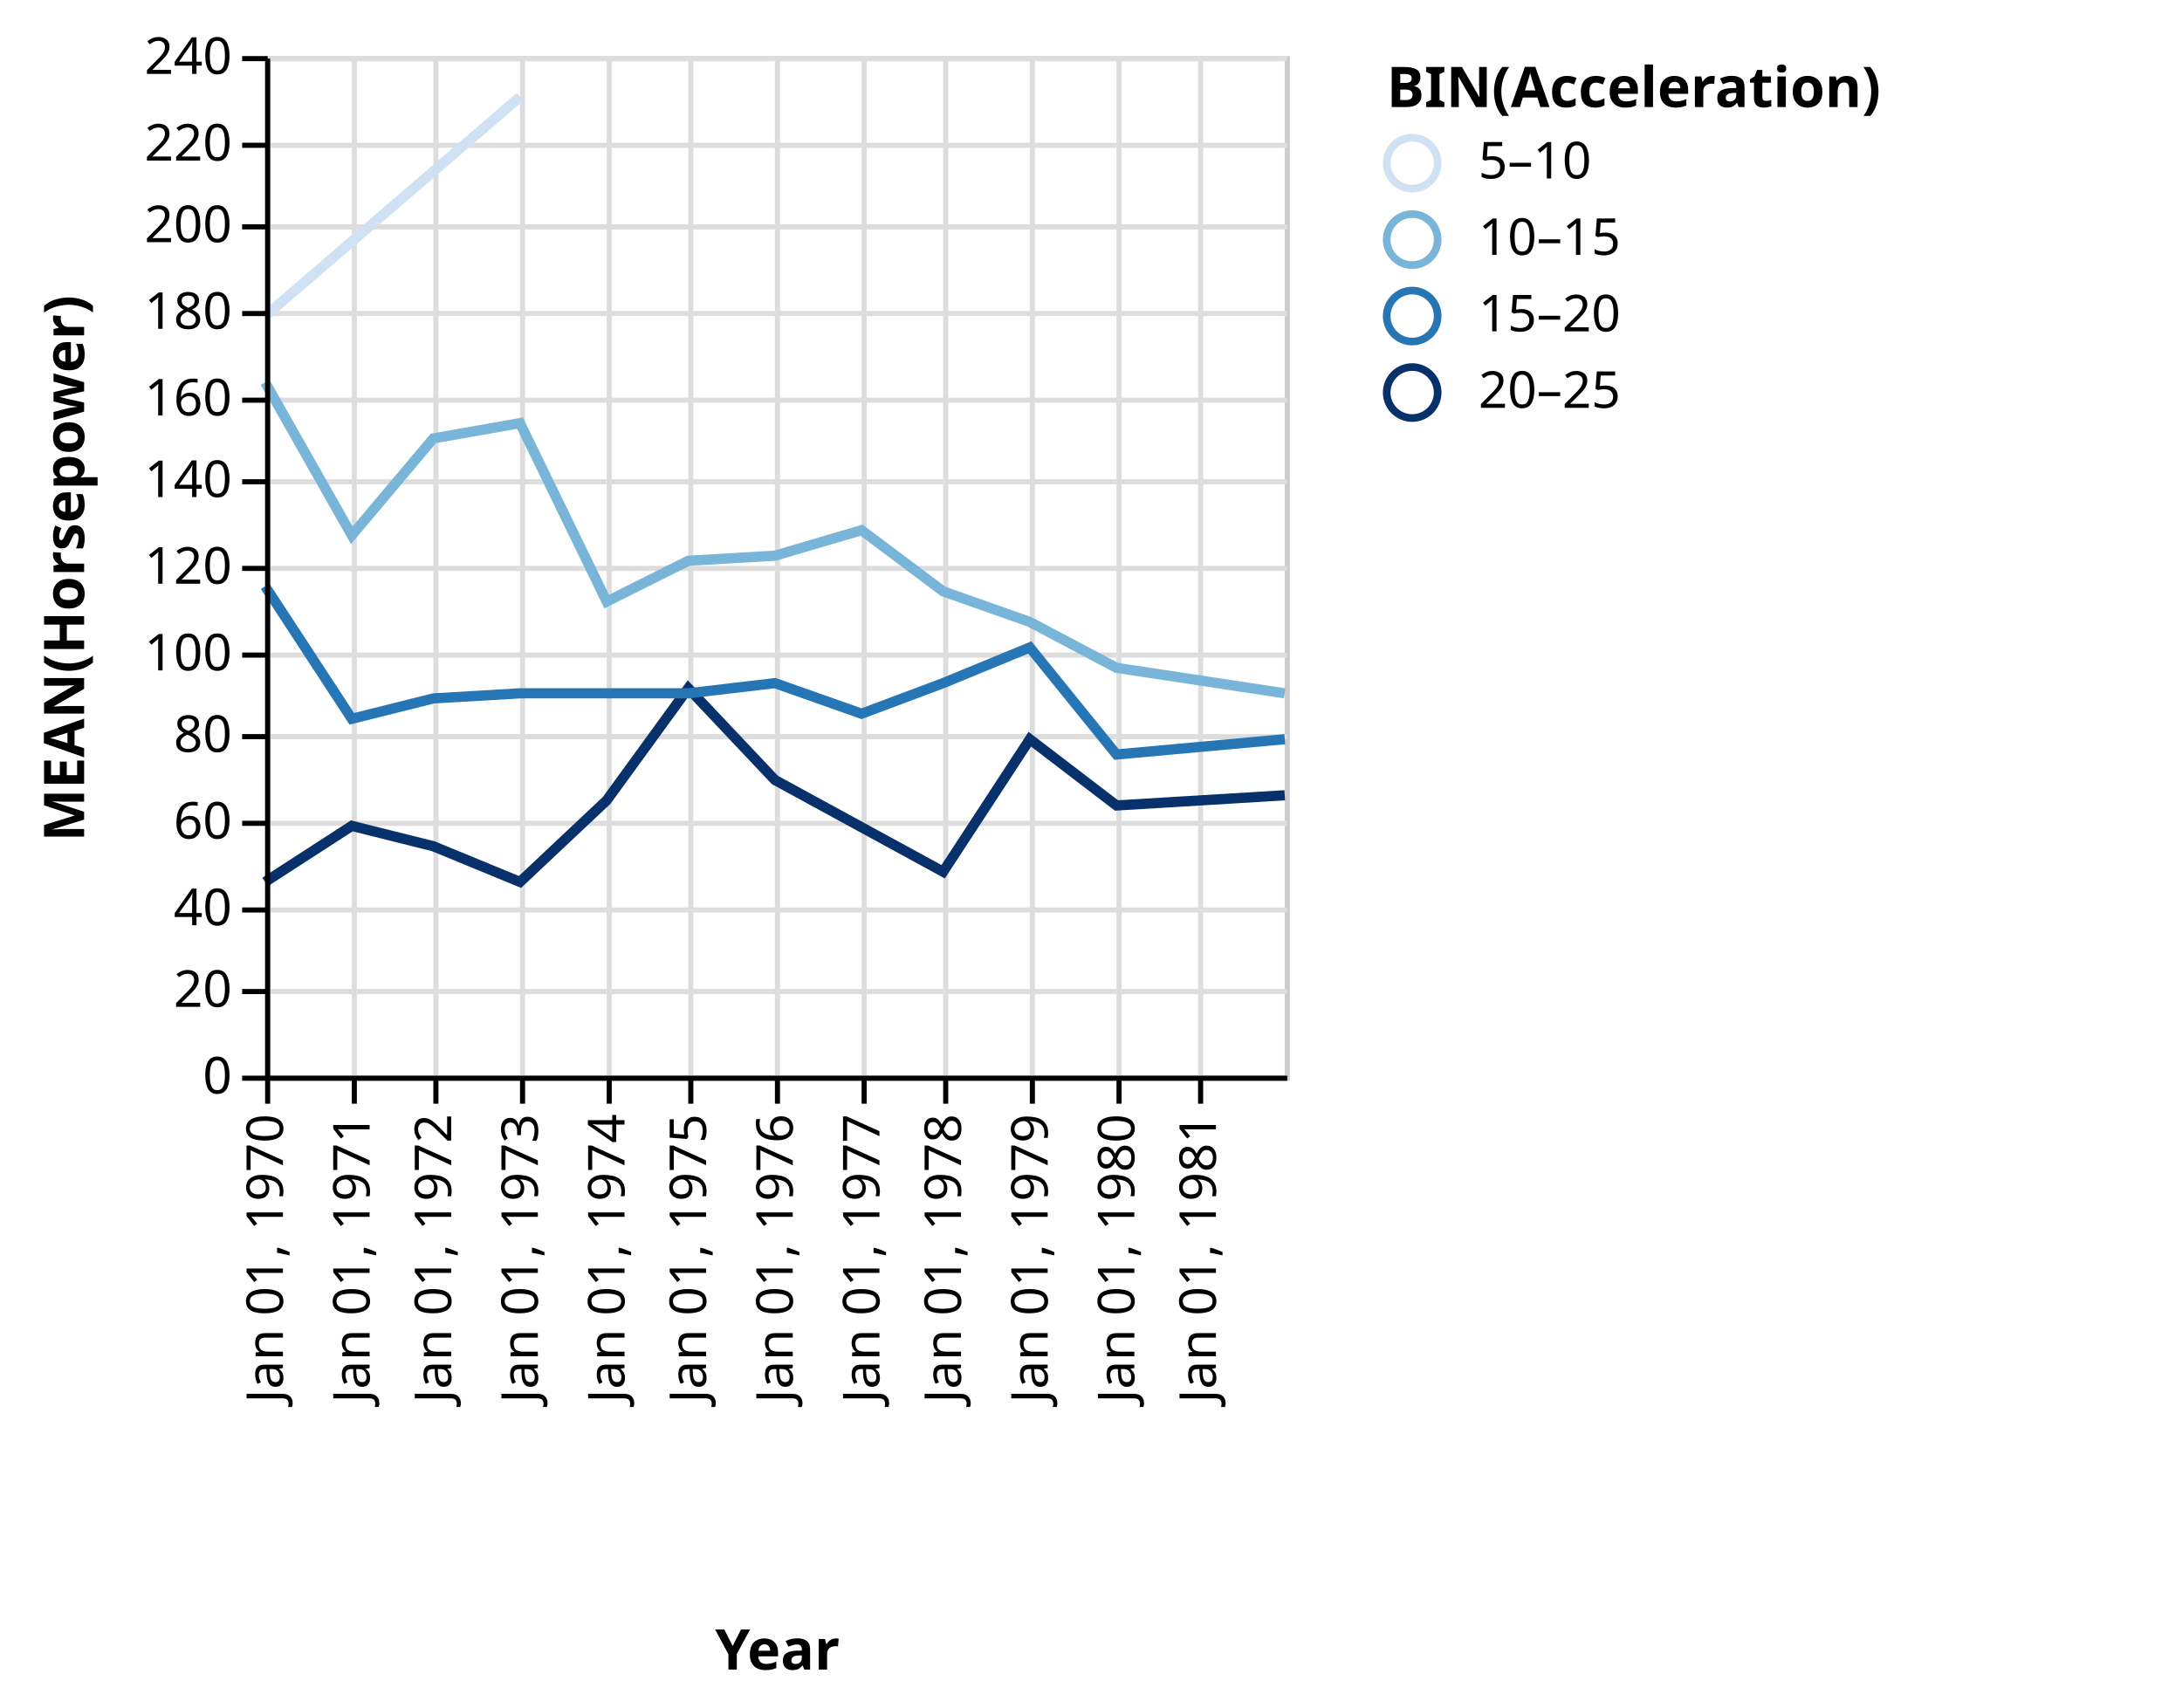
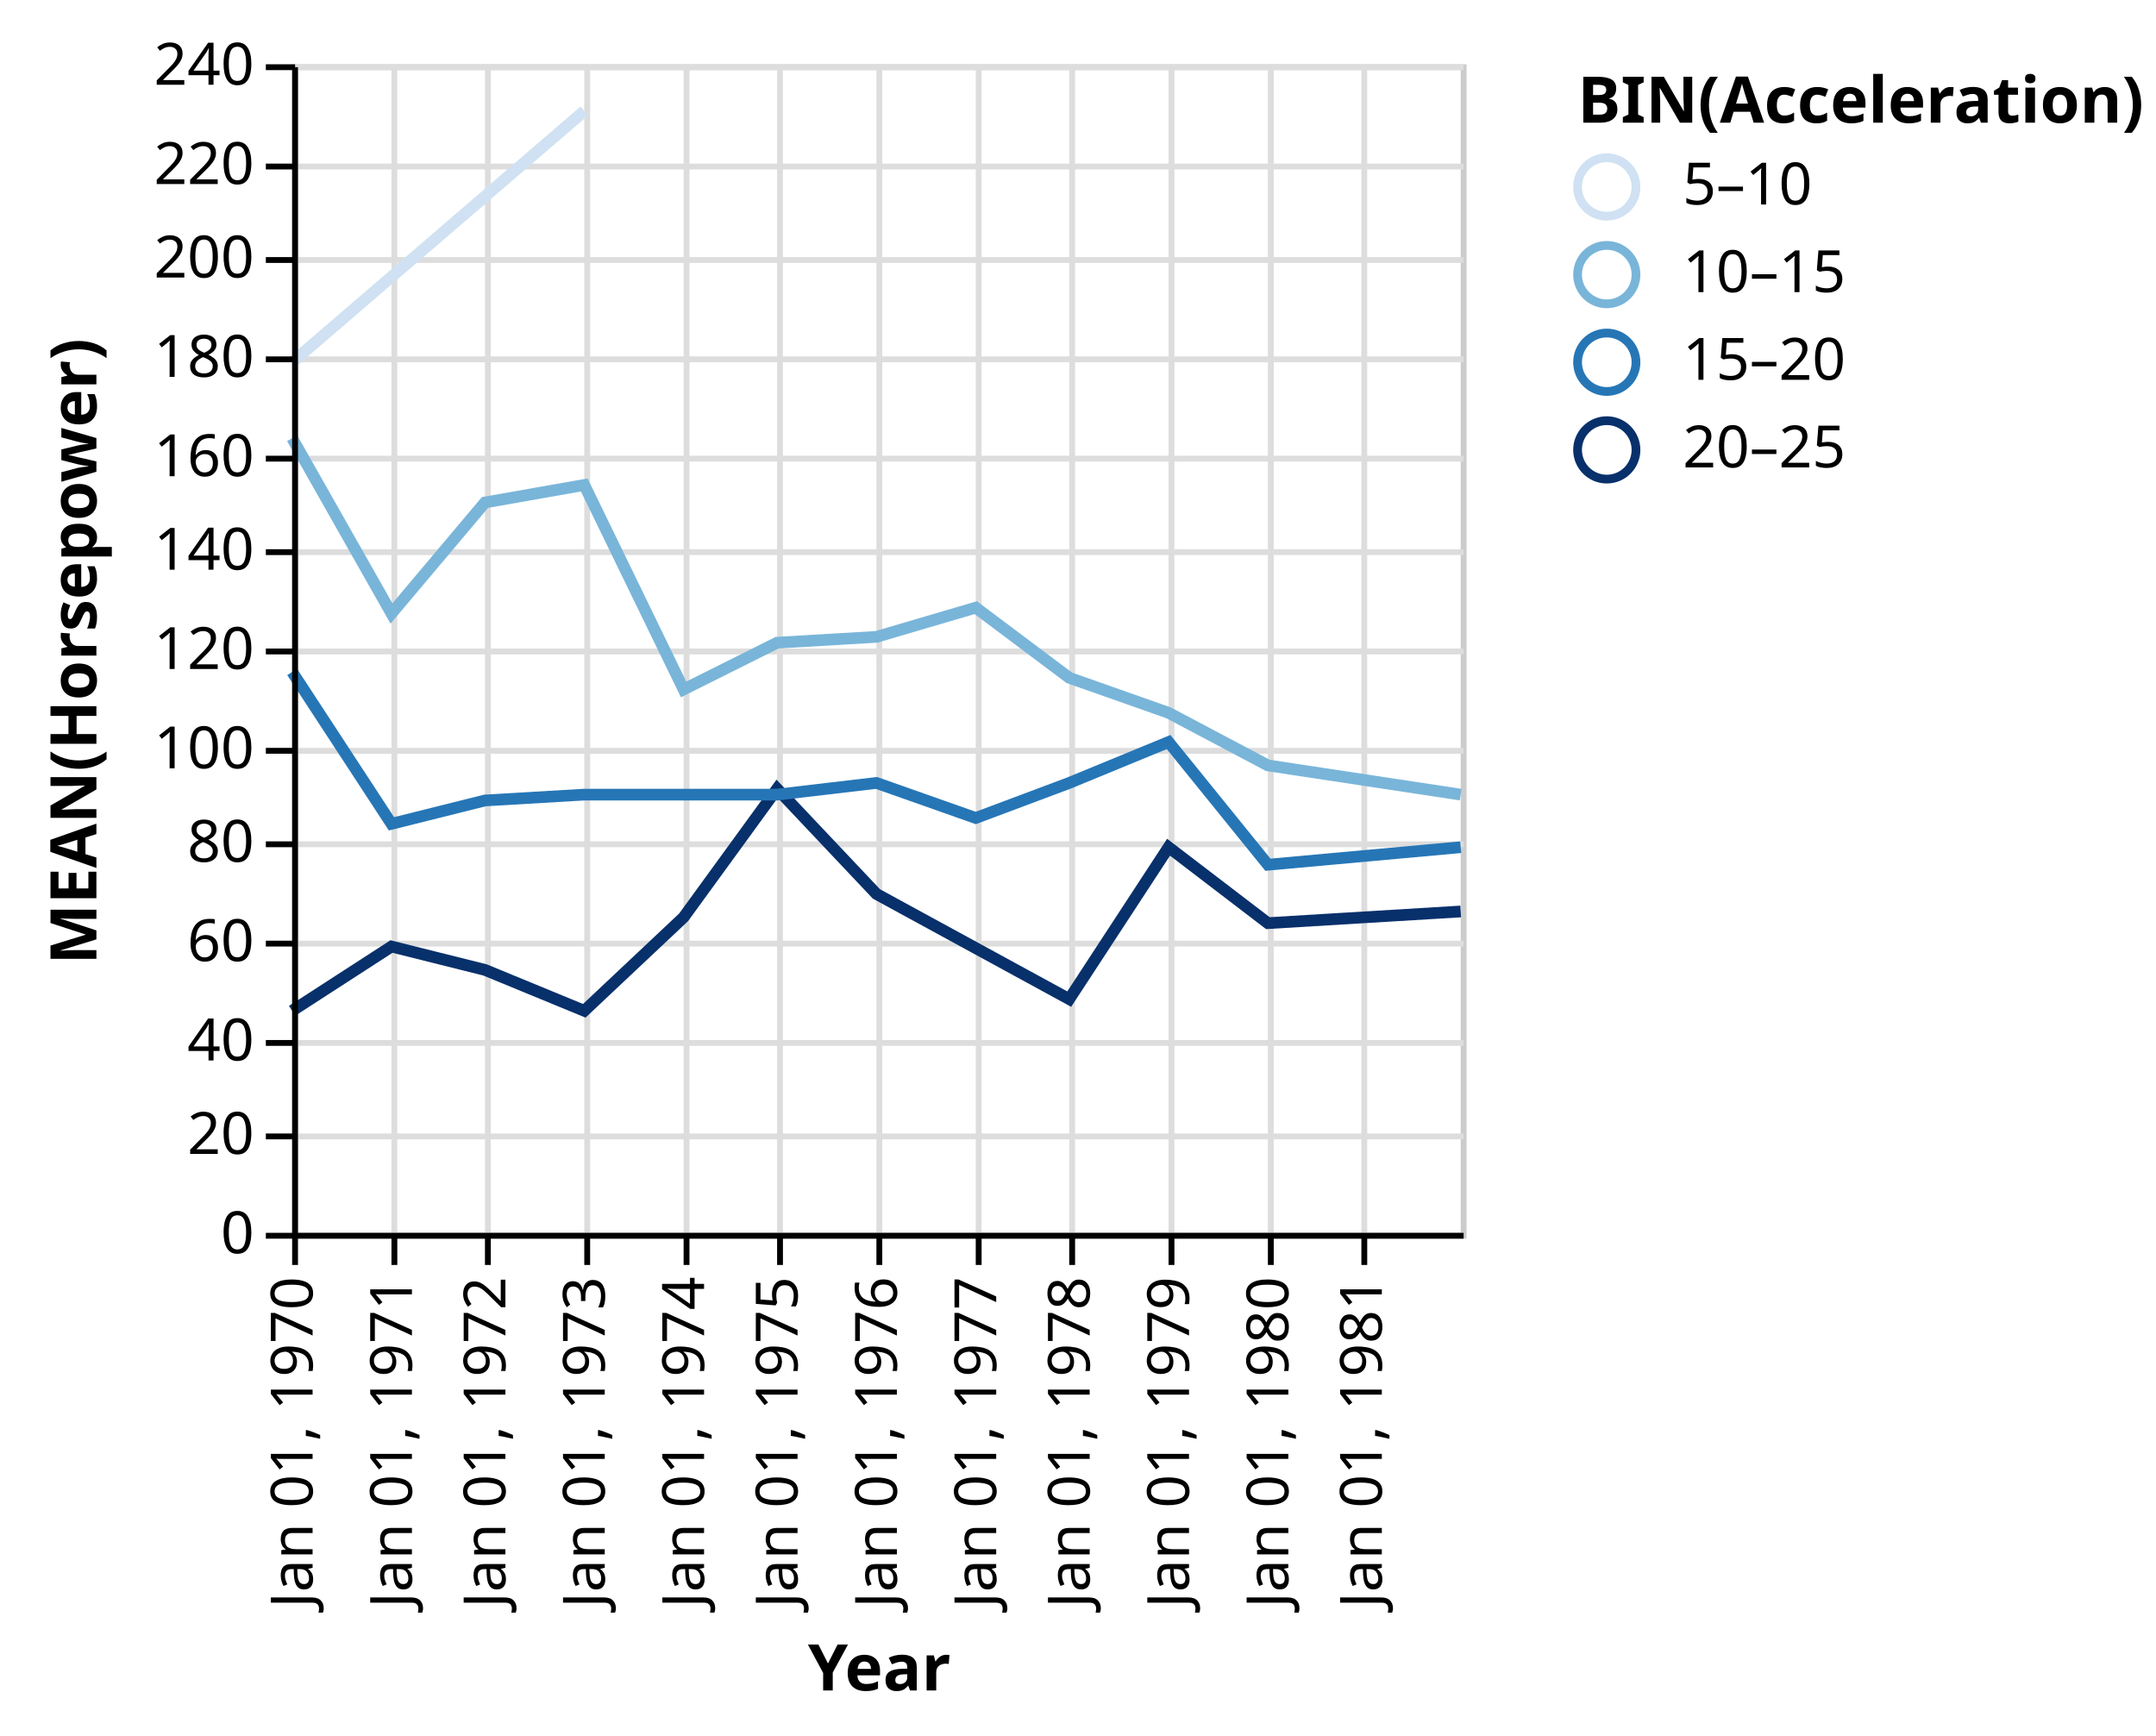
- <svg xmlns="http://www.w3.org/2000/svg" class="marks" width="428" height="335" viewBox="0 0 428 335" version="1.1">
-   <g transform="translate(52,11)">
+ <svg xmlns="http://www.w3.org/2000/svg" class="marks" width="369" height="297" viewBox="0 0 369 297" version="1.1">
+   <g transform="translate(50,11)">
    <g class="mark-group role-frame root">
      <g transform="translate(0,0)">
        <path class="background" d="M0.5,0.5h200v200h-200Z" style="fill: transparent; stroke: #ccc;" />
        <g>
          <g class="mark-group role-axis">
            <g transform="translate(0.5,200.5)">
              <path class="background" d="M0,0h0v0h0Z" style="pointer-events: none; fill: none;" />
              <g>
                <g class="mark-rule role-axis-grid" style="pointer-events: none;">
                  <line transform="translate(0,-200)" x2="0" y2="200" style="fill: none; stroke: #ddd; stroke-width: 1; stroke-dasharray: ; opacity: 1;" />
                  <line transform="translate(17,-200)" x2="0" y2="200" style="fill: none; stroke: #ddd; stroke-width: 1; stroke-dasharray: ; opacity: 1;" />
                  <line transform="translate(33,-200)" x2="0" y2="200" style="fill: none; stroke: #ddd; stroke-width: 1; stroke-dasharray: ; opacity: 1;" />
                  <line transform="translate(50,-200)" x2="0" y2="200" style="fill: none; stroke: #ddd; stroke-width: 1; stroke-dasharray: ; opacity: 1;" />
                  <line transform="translate(67,-200)" x2="0" y2="200" style="fill: none; stroke: #ddd; stroke-width: 1; stroke-dasharray: ; opacity: 1;" />
                  <line transform="translate(83,-200)" x2="0" y2="200" style="fill: none; stroke: #ddd; stroke-width: 1; stroke-dasharray: ; opacity: 1;" />
                  <line transform="translate(100,-200)" x2="0" y2="200" style="fill: none; stroke: #ddd; stroke-width: 1; stroke-dasharray: ; opacity: 1;" />
                  <line transform="translate(117,-200)" x2="0" y2="200" style="fill: none; stroke: #ddd; stroke-width: 1; stroke-dasharray: ; opacity: 1;" />
                  <line transform="translate(133,-200)" x2="0" y2="200" style="fill: none; stroke: #ddd; stroke-width: 1; stroke-dasharray: ; opacity: 1;" />
                  <line transform="translate(150,-200)" x2="0" y2="200" style="fill: none; stroke: #ddd; stroke-width: 1; stroke-dasharray: ; opacity: 1;" />
                  <line transform="translate(167,-200)" x2="0" y2="200" style="fill: none; stroke: #ddd; stroke-width: 1; stroke-dasharray: ; opacity: 1;" />
                  <line transform="translate(183,-200)" x2="0" y2="200" style="fill: none; stroke: #ddd; stroke-width: 1; stroke-dasharray: ; opacity: 1;" />
                </g>
              </g>
            </g>
          </g>
          <g class="mark-group role-axis">
            <g transform="translate(0.5,0.5)">
              <path class="background" d="M0,0h0v0h0Z" style="pointer-events: none; fill: none;" />
              <g>
                <g class="mark-rule role-axis-grid" style="pointer-events: none;">
                  <line transform="translate(0,200)" x2="200" y2="0" style="fill: none; stroke: #ddd; stroke-width: 1; stroke-dasharray: ; opacity: 1;" />
                  <line transform="translate(0,183)" x2="200" y2="0" style="fill: none; stroke: #ddd; stroke-width: 1; stroke-dasharray: ; opacity: 1;" />
                  <line transform="translate(0,167)" x2="200" y2="0" style="fill: none; stroke: #ddd; stroke-width: 1; stroke-dasharray: ; opacity: 1;" />
                  <line transform="translate(0,150)" x2="200" y2="0" style="fill: none; stroke: #ddd; stroke-width: 1; stroke-dasharray: ; opacity: 1;" />
                  <line transform="translate(0,133)" x2="200" y2="0" style="fill: none; stroke: #ddd; stroke-width: 1; stroke-dasharray: ; opacity: 1;" />
                  <line transform="translate(0,117)" x2="200" y2="0" style="fill: none; stroke: #ddd; stroke-width: 1; stroke-dasharray: ; opacity: 1;" />
                  <line transform="translate(0,100)" x2="200" y2="0" style="fill: none; stroke: #ddd; stroke-width: 1; stroke-dasharray: ; opacity: 1;" />
                  <line transform="translate(0,83)" x2="200" y2="0" style="fill: none; stroke: #ddd; stroke-width: 1; stroke-dasharray: ; opacity: 1;" />
                  <line transform="translate(0,67)" x2="200" y2="0" style="fill: none; stroke: #ddd; stroke-width: 1; stroke-dasharray: ; opacity: 1;" />
                  <line transform="translate(0,50)" x2="200" y2="0" style="fill: none; stroke: #ddd; stroke-width: 1; stroke-dasharray: ; opacity: 1;" />
                  <line transform="translate(0,33)" x2="200" y2="0" style="fill: none; stroke: #ddd; stroke-width: 1; stroke-dasharray: ; opacity: 1;" />
                  <line transform="translate(0,17)" x2="200" y2="0" style="fill: none; stroke: #ddd; stroke-width: 1; stroke-dasharray: ; opacity: 1;" />
                  <line transform="translate(0,0)" x2="200" y2="0" style="fill: none; stroke: #ddd; stroke-width: 1; stroke-dasharray: ; opacity: 1;" />
                </g>
              </g>
            </g>
          </g>
          <g class="mark-group role-scope pathgroup">
            <g transform="translate(0,0)">
              <path class="background" d="M0,0h200v200h-200Z" style="fill: none;" />
              <g>
                <g class="mark-line role-mark marks">
                  <path d="M200,145L167,147L150,134L133,160L100,142L83,124L67,146L50,162L33,155L17,151L0,162" style="fill: none; stroke: rgb(8, 48, 107); stroke-width: 2;" />
                </g>
              </g>
            </g>
            <g transform="translate(0,0)">
              <path class="background" d="M0,0h200v200h-200Z" style="fill: none;" />
              <g>
                <g class="mark-line role-mark marks">
                  <path d="M200,134L167,137L150,116L133,123L117,129L100,123L83,125L67,125L50,125L33,126L17,130L0,104" style="fill: none; stroke: rgb(38, 118, 182); stroke-width: 2;" />
                </g>
              </g>
            </g>
            <g transform="translate(0,0)">
              <path class="background" d="M0,0h200v200h-200Z" style="fill: none;" />
              <g>
                <g class="mark-line role-mark marks">
                  <path d="M200,125L167,120L150,111L133,105L117,93L100,98L83,99L67,107L50,72L33,75L17,94L0,64" style="fill: none; stroke: rgb(121, 181, 217); stroke-width: 2;" />
                </g>
              </g>
            </g>
            <g transform="translate(0,0)">
              <path class="background" d="M0,0h200v200h-200Z" style="fill: none;" />
              <g>
                <g class="mark-line role-mark marks">
                  <path d="M50,8L0,51" style="fill: none; stroke: rgb(207, 225, 242); stroke-width: 2;" />
                </g>
              </g>
            </g>
          </g>
          <g class="mark-group role-legend">
            <g transform="translate(220,0)">
-               <path class="background" d="M0,0h151v72h-151Z" style="pointer-events: none; fill: none;" />
+               <path class="background" d="M0,0h94v72h-94Z" style="pointer-events: none; fill: none;" />
              <g>
                <g class="mark-group role-legend-entry">
                  <g transform="translate(0,16)">
                    <path class="background" d="M0,0h0v0h0Z" style="pointer-events: none; fill: none;" />
                    <g>
                      <g class="mark-symbol role-legend-symbol" style="pointer-events: none;">
                        <path transform="translate(5,5)" d="M5,0A5,5,0,1,1,-5,0A5,5,0,1,1,5,0" style="fill: none; stroke: rgb(207, 225, 242); stroke-width: 1.5; opacity: 1;" />
                        <path transform="translate(5,20)" d="M5,0A5,5,0,1,1,-5,0A5,5,0,1,1,5,0" style="fill: none; stroke: rgb(121, 181, 217); stroke-width: 1.5; opacity: 1;" />
                        <path transform="translate(5,35)" d="M5,0A5,5,0,1,1,-5,0A5,5,0,1,1,5,0" style="fill: none; stroke: rgb(38, 118, 182); stroke-width: 1.5; opacity: 1;" />
                        <path transform="translate(5,50)" d="M5,0A5,5,0,1,1,-5,0A5,5,0,1,1,5,0" style="fill: none; stroke: rgb(8, 48, 107); stroke-width: 1.5; opacity: 1;" />
                      </g>
                      <g class="mark-text role-legend-label" style="pointer-events: none;">
                        <text text-anchor="start" transform="translate(18,8)" style="font: 10px sans-serif; fill: #000; opacity: 1;">5–10</text>
                        <text text-anchor="start" transform="translate(18,23)" style="font: 10px sans-serif; fill: #000; opacity: 1;">10–15</text>
                        <text text-anchor="start" transform="translate(18,38)" style="font: 10px sans-serif; fill: #000; opacity: 1;">15–20</text>
                        <text text-anchor="start" transform="translate(18,53)" style="font: 10px sans-serif; fill: #000; opacity: 1;">20–25</text>
                      </g>
                    </g>
                  </g>
                </g>
                <g class="mark-text role-legend-title" style="pointer-events: none;">
                  <text text-anchor="start" transform="translate(0,10)" style="font: bold 11px sans-serif; fill: #000; opacity: 1;">BIN(Acceleration)</text>
                </g>
              </g>
            </g>
          </g>
          <g class="mark-group role-axis">
            <g transform="translate(0.5,200.5)">
              <path class="background" d="M0,0h0v0h0Z" style="pointer-events: none; fill: none;" />
              <g>
                <g class="mark-rule role-axis-tick" style="pointer-events: none;">
                  <line transform="translate(0,0)" x2="0" y2="5" style="fill: none; stroke: #000; stroke-width: 1; opacity: 1;" />
                  <line transform="translate(17,0)" x2="0" y2="5" style="fill: none; stroke: #000; stroke-width: 1; opacity: 1;" />
                  <line transform="translate(33,0)" x2="0" y2="5" style="fill: none; stroke: #000; stroke-width: 1; opacity: 1;" />
                  <line transform="translate(50,0)" x2="0" y2="5" style="fill: none; stroke: #000; stroke-width: 1; opacity: 1;" />
                  <line transform="translate(67,0)" x2="0" y2="5" style="fill: none; stroke: #000; stroke-width: 1; opacity: 1;" />
                  <line transform="translate(83,0)" x2="0" y2="5" style="fill: none; stroke: #000; stroke-width: 1; opacity: 1;" />
                  <line transform="translate(100,0)" x2="0" y2="5" style="fill: none; stroke: #000; stroke-width: 1; opacity: 1;" />
                  <line transform="translate(117,0)" x2="0" y2="5" style="fill: none; stroke: #000; stroke-width: 1; opacity: 1;" />
                  <line transform="translate(133,0)" x2="0" y2="5" style="fill: none; stroke: #000; stroke-width: 1; opacity: 1;" />
                  <line transform="translate(150,0)" x2="0" y2="5" style="fill: none; stroke: #000; stroke-width: 1; opacity: 1;" />
                  <line transform="translate(167,0)" x2="0" y2="5" style="fill: none; stroke: #000; stroke-width: 1; opacity: 1;" />
                  <line transform="translate(183,0)" x2="0" y2="5" style="fill: none; stroke: #000; stroke-width: 1; opacity: 1;" />
                </g>
                <g class="mark-text role-axis-label" style="pointer-events: none;">
                  <text text-anchor="end" transform="translate(0,7) rotate(270) translate(0,3)" style="font: 10px sans-serif; fill: #000; opacity: 1;">Jan 01, 1970</text>
                  <text text-anchor="end" transform="translate(17,7) rotate(270) translate(0,3)" style="font: 10px sans-serif; fill: #000; opacity: 1;">Jan 01, 1971</text>
                  <text text-anchor="end" transform="translate(33,7) rotate(270) translate(0,3)" style="font: 10px sans-serif; fill: #000; opacity: 1;">Jan 01, 1972</text>
                  <text text-anchor="end" transform="translate(50,7) rotate(270) translate(0,3)" style="font: 10px sans-serif; fill: #000; opacity: 1;">Jan 01, 1973</text>
                  <text text-anchor="end" transform="translate(67,7) rotate(270) translate(0,3)" style="font: 10px sans-serif; fill: #000; opacity: 1;">Jan 01, 1974</text>
                  <text text-anchor="end" transform="translate(83,7) rotate(270) translate(0,3)" style="font: 10px sans-serif; fill: #000; opacity: 1;">Jan 01, 1975</text>
                  <text text-anchor="end" transform="translate(100,7) rotate(270) translate(0,3)" style="font: 10px sans-serif; fill: #000; opacity: 1;">Jan 01, 1976</text>
                  <text text-anchor="end" transform="translate(117,7) rotate(270) translate(0,3)" style="font: 10px sans-serif; fill: #000; opacity: 1;">Jan 01, 1977</text>
                  <text text-anchor="end" transform="translate(133,7) rotate(270) translate(0,3)" style="font: 10px sans-serif; fill: #000; opacity: 1;">Jan 01, 1978</text>
                  <text text-anchor="end" transform="translate(150,7) rotate(270) translate(0,3)" style="font: 10px sans-serif; fill: #000; opacity: 1;">Jan 01, 1979</text>
                  <text text-anchor="end" transform="translate(167,7) rotate(270) translate(0,3)" style="font: 10px sans-serif; fill: #000; opacity: 1;">Jan 01, 1980</text>
                  <text text-anchor="end" transform="translate(183,7) rotate(270) translate(0,3)" style="font: 10px sans-serif; fill: #000; opacity: 1;">Jan 01, 1981</text>
                </g>
                <g class="mark-rule role-axis-domain" style="pointer-events: none;">
                  <line transform="translate(0,0)" x2="200" y2="0" style="fill: none; stroke: #000; stroke-width: 1; opacity: 1;" />
                </g>
                <g class="mark-text role-axis-title" style="pointer-events: none;">
-                   <text text-anchor="middle" transform="translate(100,116)" style="font: bold 11px sans-serif; fill: #000; opacity: 1;">Year</text>
+                   <text text-anchor="middle" transform="translate(100,77.82715)" style="font: bold 11px sans-serif; fill: #000; opacity: 1;">Year</text>
                </g>
              </g>
            </g>
          </g>
          <g class="mark-group role-axis">
            <g transform="translate(0.5,0.5)">
              <path class="background" d="M0,0h0v0h0Z" style="pointer-events: none; fill: none;" />
              <g>
                <g class="mark-rule role-axis-tick" style="pointer-events: none;">
                  <line transform="translate(0,200)" x2="-5" y2="0" style="fill: none; stroke: #000; stroke-width: 1; opacity: 1;" />
                  <line transform="translate(0,183)" x2="-5" y2="0" style="fill: none; stroke: #000; stroke-width: 1; opacity: 1;" />
                  <line transform="translate(0,167)" x2="-5" y2="0" style="fill: none; stroke: #000; stroke-width: 1; opacity: 1;" />
                  <line transform="translate(0,150)" x2="-5" y2="0" style="fill: none; stroke: #000; stroke-width: 1; opacity: 1;" />
                  <line transform="translate(0,133)" x2="-5" y2="0" style="fill: none; stroke: #000; stroke-width: 1; opacity: 1;" />
                  <line transform="translate(0,117)" x2="-5" y2="0" style="fill: none; stroke: #000; stroke-width: 1; opacity: 1;" />
                  <line transform="translate(0,100)" x2="-5" y2="0" style="fill: none; stroke: #000; stroke-width: 1; opacity: 1;" />
                  <line transform="translate(0,83)" x2="-5" y2="0" style="fill: none; stroke: #000; stroke-width: 1; opacity: 1;" />
                  <line transform="translate(0,67)" x2="-5" y2="0" style="fill: none; stroke: #000; stroke-width: 1; opacity: 1;" />
                  <line transform="translate(0,50)" x2="-5" y2="0" style="fill: none; stroke: #000; stroke-width: 1; opacity: 1;" />
                  <line transform="translate(0,33)" x2="-5" y2="0" style="fill: none; stroke: #000; stroke-width: 1; opacity: 1;" />
                  <line transform="translate(0,17)" x2="-5" y2="0" style="fill: none; stroke: #000; stroke-width: 1; opacity: 1;" />
                  <line transform="translate(0,0)" x2="-5" y2="0" style="fill: none; stroke: #000; stroke-width: 1; opacity: 1;" />
                </g>
                <g class="mark-text role-axis-label" style="pointer-events: none;">
                  <text text-anchor="end" transform="translate(-7,203)" style="font: 10px sans-serif; fill: #000; opacity: 1;">0</text>
                  <text text-anchor="end" transform="translate(-7,186)" style="font: 10px sans-serif; fill: #000; opacity: 1;">20</text>
                  <text text-anchor="end" transform="translate(-7,170)" style="font: 10px sans-serif; fill: #000; opacity: 1;">40</text>
                  <text text-anchor="end" transform="translate(-7,153)" style="font: 10px sans-serif; fill: #000; opacity: 1;">60</text>
                  <text text-anchor="end" transform="translate(-7,136)" style="font: 10px sans-serif; fill: #000; opacity: 1;">80</text>
                  <text text-anchor="end" transform="translate(-7,120)" style="font: 10px sans-serif; fill: #000; opacity: 1;">100</text>
                  <text text-anchor="end" transform="translate(-7,103)" style="font: 10px sans-serif; fill: #000; opacity: 1;">120</text>
                  <text text-anchor="end" transform="translate(-7,86)" style="font: 10px sans-serif; fill: #000; opacity: 1;">140</text>
                  <text text-anchor="end" transform="translate(-7,70)" style="font: 10px sans-serif; fill: #000; opacity: 1;">160</text>
                  <text text-anchor="end" transform="translate(-7,53)" style="font: 10px sans-serif; fill: #000; opacity: 1;">180</text>
                  <text text-anchor="end" transform="translate(-7,36)" style="font: 10px sans-serif; fill: #000; opacity: 1;">200</text>
                  <text text-anchor="end" transform="translate(-7,20)" style="font: 10px sans-serif; fill: #000; opacity: 1;">220</text>
                  <text text-anchor="end" transform="translate(-7,3)" style="font: 10px sans-serif; fill: #000; opacity: 1;">240</text>
                </g>
                <g class="mark-rule role-axis-domain" style="pointer-events: none;">
                  <line transform="translate(0,200)" x2="0" y2="-200" style="fill: none; stroke: #000; stroke-width: 1; opacity: 1;" />
                </g>
                <g class="mark-text role-axis-title" style="pointer-events: none;">
-                   <text text-anchor="middle" transform="translate(-34,100) rotate(-90) translate(0,-2)" style="font: bold 11px sans-serif; fill: #000; opacity: 1;">MEAN(Horsepower)</text>
+                   <text text-anchor="middle" transform="translate(-32,100) rotate(-90) translate(0,-2)" style="font: bold 11px sans-serif; fill: #000; opacity: 1;">MEAN(Horsepower)</text>
                </g>
              </g>
            </g>
          </g>
        </g>
      </g>
    </g>
  </g>
</svg>
